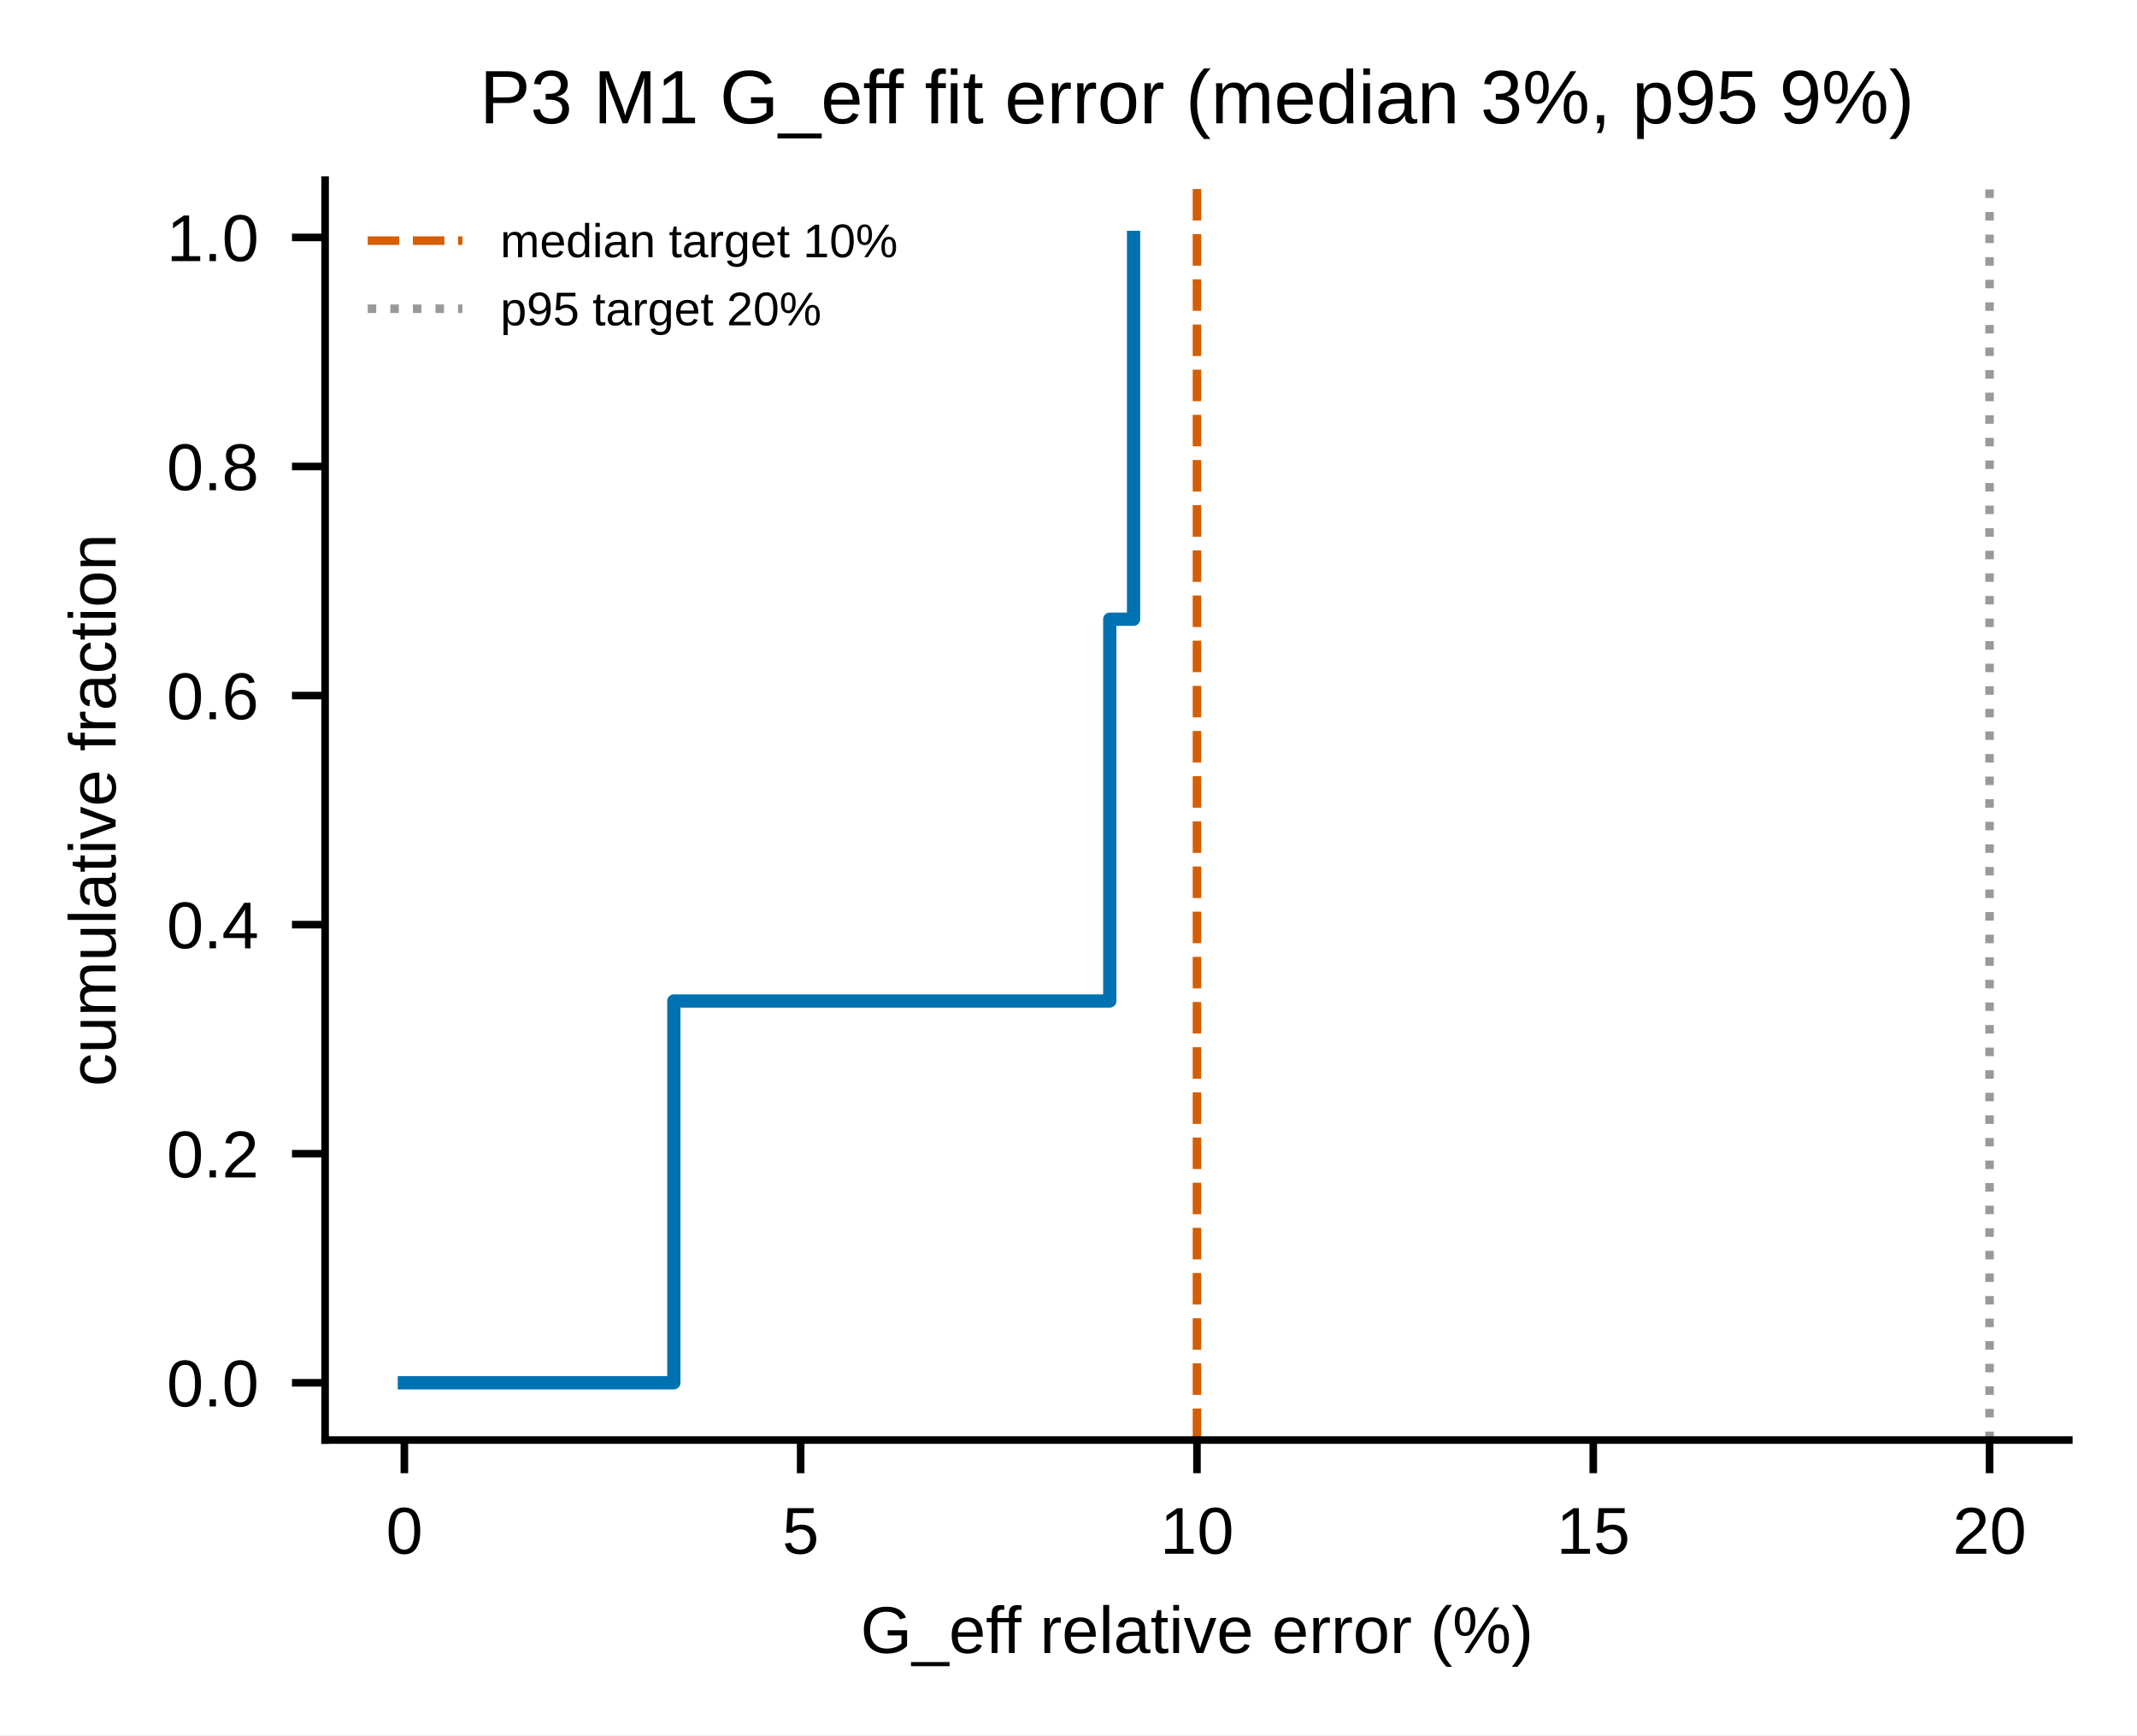
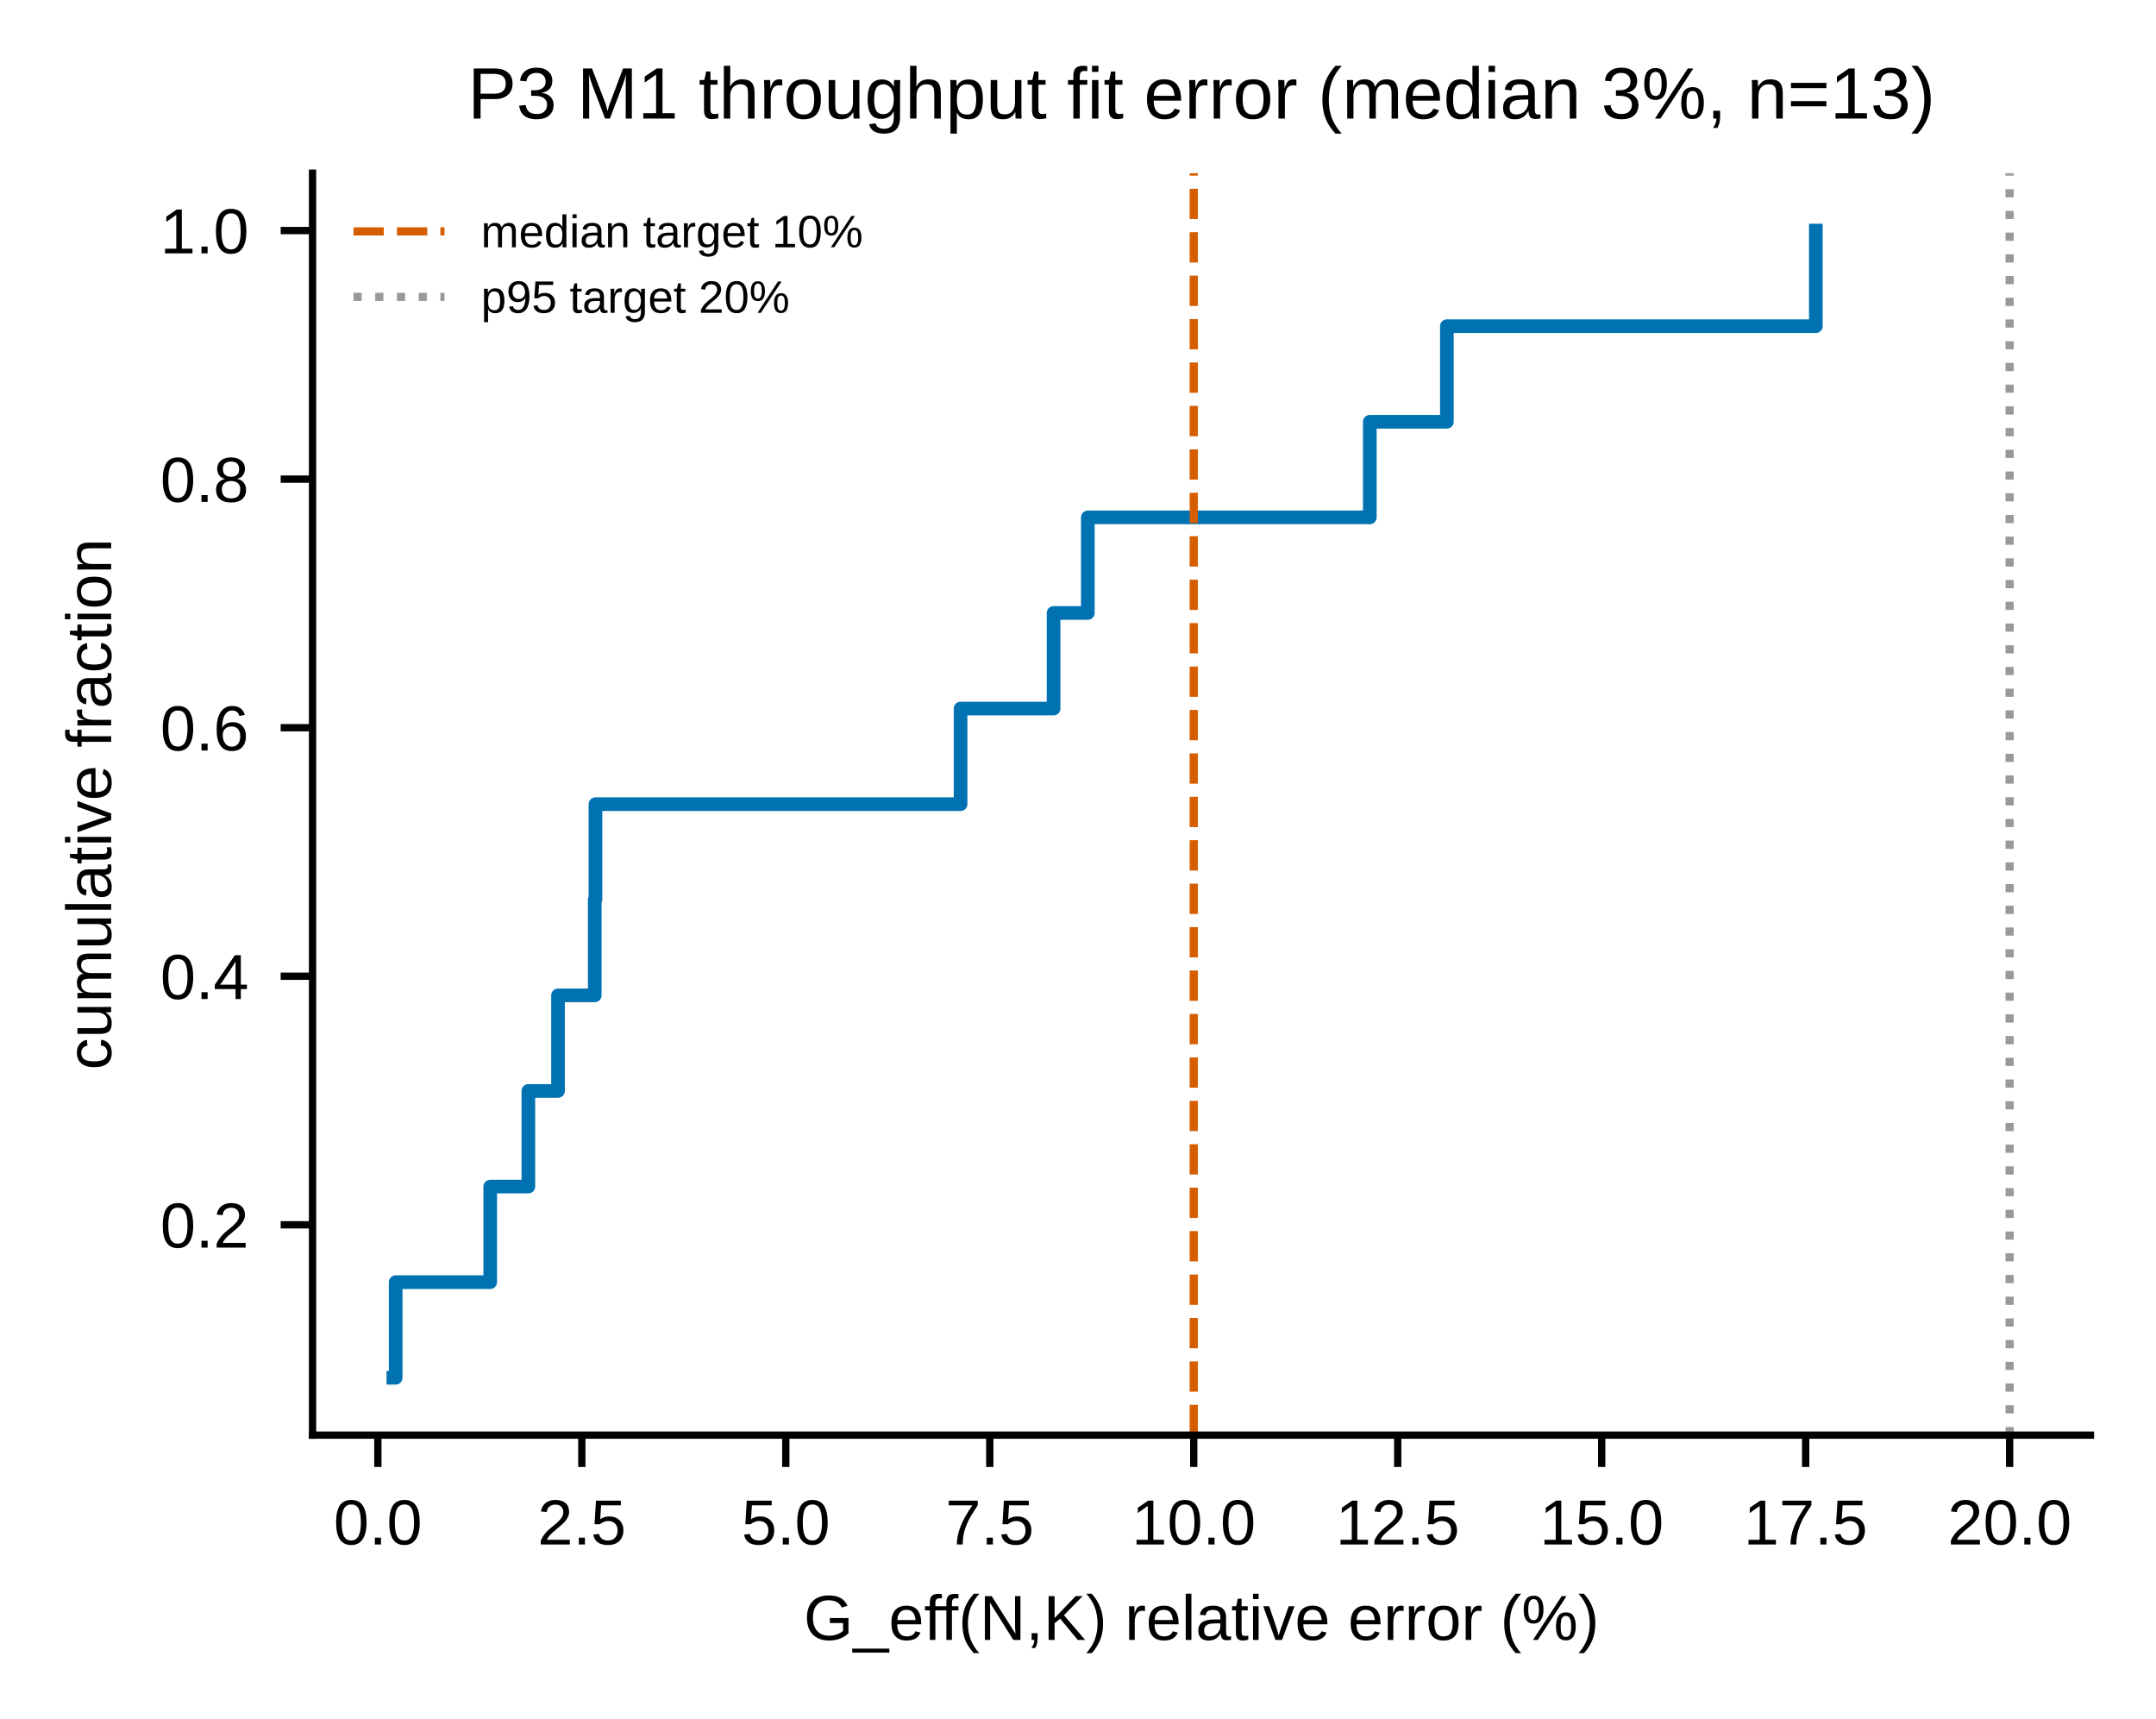
- <svg xmlns="http://www.w3.org/2000/svg" xmlns:xlink="http://www.w3.org/1999/xlink" width="225.672pt" height="183.251pt" viewBox="0 0 225.672 183.251" version="1.1">
+ <svg xmlns="http://www.w3.org/2000/svg" xmlns:xlink="http://www.w3.org/1999/xlink" width="236.832pt" height="188.795pt" viewBox="0 0 236.832 188.795" version="1.1">
  <defs>
    <style type="text/css">*{stroke-linejoin: round; stroke-linecap: butt}</style>
  </defs>
  <g id="figure_1">
    <g id="patch_1">
-       <path d="M 0 183.251  L 225.672 183.251  L 225.672 0  L 0 0  z " style="fill: #ffffff" />
+       <path d="M 0 188.795  L 236.832 188.795  L 236.832 0  L 0 0  z " style="fill: #ffffff" />
    </g>
    <g id="axes_1">
      <g id="patch_2">
-         <path d="M 34.332 152.08  L 218.472 152.08  L 218.472 19.024  L 34.332 19.024  z " style="fill: #ffffff" />
+         <path d="M 34.332 157.624  L 229.632 157.624  L 229.632 19.024  L 34.332 19.024  z " style="fill: #ffffff" />
      </g>
      <g id="matplotlib.axis_1">
        <g id="xtick_1">
          <g id="line2d_1">
            <defs>
-               <path id="mc0c8b9124b" d="M 0 0  L 0 3.5  " style="stroke: #000000; stroke-width: 0.8" />
+               <path id="m5c1400dd66" d="M 0 0  L 0 3.5  " style="stroke: #000000; stroke-width: 0.8" />
            </defs>
            <g>
-               <use xlink:href="#mc0c8b9124b" x="42.702" y="152.08" style="stroke: #000000; stroke-width: 0.8" />
+               <use xlink:href="#m5c1400dd66" x="41.507" y="157.624" style="stroke: #000000; stroke-width: 0.8" />
            </g>
          </g>
          <g id="text_1">
-             <text style="font-size: 7px; font-family: 'Arial', 'Helvetica', 'DejaVu Sans', sans-serif; text-anchor: middle" x="42.702" y="164.09" transform="rotate(-0 42.70172 164.0902)">0</text>
+             <text style="font-size: 7px; font-family: 'Arial', 'Helvetica', 'DejaVu Sans', sans-serif; text-anchor: middle" x="41.507" y="169.634" transform="rotate(-0 41.50683 169.6342)">0.0</text>
          </g>
        </g>
        <g id="xtick_2">
          <g id="line2d_2">
            <g>
-               <use xlink:href="#mc0c8b9124b" x="84.552" y="152.08" style="stroke: #000000; stroke-width: 0.8" />
+               <use xlink:href="#m5c1400dd66" x="63.913" y="157.624" style="stroke: #000000; stroke-width: 0.8" />
            </g>
          </g>
          <g id="text_2">
-             <text style="font-size: 7px; font-family: 'Arial', 'Helvetica', 'DejaVu Sans', sans-serif; text-anchor: middle" x="84.552" y="164.09" transform="rotate(-0 84.55172 164.0902)">5</text>
+             <text style="font-size: 7px; font-family: 'Arial', 'Helvetica', 'DejaVu Sans', sans-serif; text-anchor: middle" x="63.913" y="169.634" transform="rotate(-0 63.91278 169.6342)">2.5</text>
          </g>
        </g>
        <g id="xtick_3">
          <g id="line2d_3">
            <g>
-               <use xlink:href="#mc0c8b9124b" x="126.402" y="152.08" style="stroke: #000000; stroke-width: 0.8" />
+               <use xlink:href="#m5c1400dd66" x="86.319" y="157.624" style="stroke: #000000; stroke-width: 0.8" />
            </g>
          </g>
          <g id="text_3">
-             <text style="font-size: 7px; font-family: 'Arial', 'Helvetica', 'DejaVu Sans', sans-serif; text-anchor: middle" x="126.402" y="164.09" transform="rotate(-0 126.4017 164.0902)">10</text>
+             <text style="font-size: 7px; font-family: 'Arial', 'Helvetica', 'DejaVu Sans', sans-serif; text-anchor: middle" x="86.319" y="169.634" transform="rotate(-0 86.31873 169.6342)">5.0</text>
          </g>
        </g>
        <g id="xtick_4">
          <g id="line2d_4">
            <g>
-               <use xlink:href="#mc0c8b9124b" x="168.252" y="152.08" style="stroke: #000000; stroke-width: 0.8" />
+               <use xlink:href="#m5c1400dd66" x="108.725" y="157.624" style="stroke: #000000; stroke-width: 0.8" />
            </g>
          </g>
          <g id="text_4">
-             <text style="font-size: 7px; font-family: 'Arial', 'Helvetica', 'DejaVu Sans', sans-serif; text-anchor: middle" x="168.252" y="164.09" transform="rotate(-0 168.2517 164.0902)">15</text>
+             <text style="font-size: 7px; font-family: 'Arial', 'Helvetica', 'DejaVu Sans', sans-serif; text-anchor: middle" x="108.725" y="169.634" transform="rotate(-0 108.7247 169.6342)">7.5</text>
          </g>
        </g>
        <g id="xtick_5">
          <g id="line2d_5">
            <g>
-               <use xlink:href="#mc0c8b9124b" x="210.102" y="152.08" style="stroke: #000000; stroke-width: 0.8" />
+               <use xlink:href="#m5c1400dd66" x="131.131" y="157.624" style="stroke: #000000; stroke-width: 0.8" />
            </g>
          </g>
          <g id="text_5">
-             <text style="font-size: 7px; font-family: 'Arial', 'Helvetica', 'DejaVu Sans', sans-serif; text-anchor: middle" x="210.102" y="164.09" transform="rotate(-0 210.1017 164.0902)">20</text>
-           </g>
-         </g>
-         <g id="text_6">
-           <text style="font-size: 7px; font-family: 'Arial', 'Helvetica', 'DejaVu Sans', sans-serif; text-anchor: middle" x="126.402" y="174.577" transform="rotate(-0 126.4017 174.5772)">G_eff relative error (%)</text>
+             <text style="font-size: 7px; font-family: 'Arial', 'Helvetica', 'DejaVu Sans', sans-serif; text-anchor: middle" x="131.131" y="169.634" transform="rotate(-0 131.1306 169.6342)">10.0</text>
+           </g>
+         </g>
+         <g id="xtick_6">
+           <g id="line2d_6">
+             <g>
+               <use xlink:href="#m5c1400dd66" x="153.537" y="157.624" style="stroke: #000000; stroke-width: 0.8" />
+             </g>
+           </g>
+           <g id="text_6">
+             <text style="font-size: 7px; font-family: 'Arial', 'Helvetica', 'DejaVu Sans', sans-serif; text-anchor: middle" x="153.537" y="169.634" transform="rotate(-0 153.5366 169.6342)">12.5</text>
+           </g>
+         </g>
+         <g id="xtick_7">
+           <g id="line2d_7">
+             <g>
+               <use xlink:href="#m5c1400dd66" x="175.943" y="157.624" style="stroke: #000000; stroke-width: 0.8" />
+             </g>
+           </g>
+           <g id="text_7">
+             <text style="font-size: 7px; font-family: 'Arial', 'Helvetica', 'DejaVu Sans', sans-serif; text-anchor: middle" x="175.943" y="169.634" transform="rotate(-0 175.9425 169.6342)">15.0</text>
+           </g>
+         </g>
+         <g id="xtick_8">
+           <g id="line2d_8">
+             <g>
+               <use xlink:href="#m5c1400dd66" x="198.348" y="157.624" style="stroke: #000000; stroke-width: 0.8" />
+             </g>
+           </g>
+           <g id="text_8">
+             <text style="font-size: 7px; font-family: 'Arial', 'Helvetica', 'DejaVu Sans', sans-serif; text-anchor: middle" x="198.348" y="169.634" transform="rotate(-0 198.3485 169.6342)">17.5</text>
+           </g>
+         </g>
+         <g id="xtick_9">
+           <g id="line2d_9">
+             <g>
+               <use xlink:href="#m5c1400dd66" x="220.754" y="157.624" style="stroke: #000000; stroke-width: 0.8" />
+             </g>
+           </g>
+           <g id="text_9">
+             <text style="font-size: 7px; font-family: 'Arial', 'Helvetica', 'DejaVu Sans', sans-serif; text-anchor: middle" x="220.754" y="169.634" transform="rotate(-0 220.7544 169.6342)">20.0</text>
+           </g>
+         </g>
+         <g id="text_10">
+           <text style="font-size: 7px; font-family: 'Arial', 'Helvetica', 'DejaVu Sans', sans-serif; text-anchor: middle" x="131.982" y="180.121" transform="rotate(-0 131.9817 180.1213)">G_eff(N,K) relative error (%)</text>
        </g>
      </g>
      <g id="matplotlib.axis_2">
        <g id="ytick_1">
-           <g id="line2d_6">
+           <g id="line2d_10">
            <defs>
-               <path id="mee1f7fb6df" d="M 0 0  L -3.5 0  " style="stroke: #000000; stroke-width: 0.8" />
+               <path id="m77255d683b" d="M 0 0  L -3.5 0  " style="stroke: #000000; stroke-width: 0.8" />
            </defs>
            <g>
-               <use xlink:href="#mee1f7fb6df" x="34.332" y="146.032" style="stroke: #000000; stroke-width: 0.8" />
-             </g>
-           </g>
-           <g id="text_7">
-             <text style="font-size: 7px; font-family: 'Arial', 'Helvetica', 'DejaVu Sans', sans-serif; text-anchor: end" x="27.332" y="148.537" transform="rotate(-0 27.33172 148.537)">0.0</text>
+               <use xlink:href="#m77255d683b" x="34.332" y="134.524" style="stroke: #000000; stroke-width: 0.8" />
+             </g>
+           </g>
+           <g id="text_11">
+             <text style="font-size: 7px; font-family: 'Arial', 'Helvetica', 'DejaVu Sans', sans-serif; text-anchor: end" x="27.332" y="137.029" transform="rotate(-0 27.33172 137.029)">0.2</text>
          </g>
        </g>
        <g id="ytick_2">
-           <g id="line2d_7">
-             <g>
-               <use xlink:href="#mee1f7fb6df" x="34.332" y="121.84" style="stroke: #000000; stroke-width: 0.8" />
-             </g>
-           </g>
-           <g id="text_8">
-             <text style="font-size: 7px; font-family: 'Arial', 'Helvetica', 'DejaVu Sans', sans-serif; text-anchor: end" x="27.332" y="124.345" transform="rotate(-0 27.33172 124.345)">0.2</text>
+           <g id="line2d_11">
+             <g>
+               <use xlink:href="#m77255d683b" x="34.332" y="107.224" style="stroke: #000000; stroke-width: 0.8" />
+             </g>
+           </g>
+           <g id="text_12">
+             <text style="font-size: 7px; font-family: 'Arial', 'Helvetica', 'DejaVu Sans', sans-serif; text-anchor: end" x="27.332" y="109.729" transform="rotate(-0 27.33172 109.729)">0.4</text>
          </g>
        </g>
        <g id="ytick_3">
-           <g id="line2d_8">
-             <g>
-               <use xlink:href="#mee1f7fb6df" x="34.332" y="97.648" style="stroke: #000000; stroke-width: 0.8" />
-             </g>
-           </g>
-           <g id="text_9">
-             <text style="font-size: 7px; font-family: 'Arial', 'Helvetica', 'DejaVu Sans', sans-serif; text-anchor: end" x="27.332" y="100.153" transform="rotate(-0 27.33172 100.153)">0.4</text>
+           <g id="line2d_12">
+             <g>
+               <use xlink:href="#m77255d683b" x="34.332" y="79.924" style="stroke: #000000; stroke-width: 0.8" />
+             </g>
+           </g>
+           <g id="text_13">
+             <text style="font-size: 7px; font-family: 'Arial', 'Helvetica', 'DejaVu Sans', sans-serif; text-anchor: end" x="27.332" y="82.429" transform="rotate(-0 27.33172 82.42898)">0.6</text>
          </g>
        </g>
        <g id="ytick_4">
-           <g id="line2d_9">
-             <g>
-               <use xlink:href="#mee1f7fb6df" x="34.332" y="73.456" style="stroke: #000000; stroke-width: 0.8" />
-             </g>
-           </g>
-           <g id="text_10">
-             <text style="font-size: 7px; font-family: 'Arial', 'Helvetica', 'DejaVu Sans', sans-serif; text-anchor: end" x="27.332" y="75.961" transform="rotate(-0 27.33172 75.96098)">0.6</text>
+           <g id="line2d_13">
+             <g>
+               <use xlink:href="#m77255d683b" x="34.332" y="52.624" style="stroke: #000000; stroke-width: 0.8" />
+             </g>
+           </g>
+           <g id="text_14">
+             <text style="font-size: 7px; font-family: 'Arial', 'Helvetica', 'DejaVu Sans', sans-serif; text-anchor: end" x="27.332" y="55.129" transform="rotate(-0 27.33172 55.12898)">0.8</text>
          </g>
        </g>
        <g id="ytick_5">
-           <g id="line2d_10">
-             <g>
-               <use xlink:href="#mee1f7fb6df" x="34.332" y="49.264" style="stroke: #000000; stroke-width: 0.8" />
-             </g>
-           </g>
-           <g id="text_11">
-             <text style="font-size: 7px; font-family: 'Arial', 'Helvetica', 'DejaVu Sans', sans-serif; text-anchor: end" x="27.332" y="51.769" transform="rotate(-0 27.33172 51.76898)">0.8</text>
-           </g>
-         </g>
-         <g id="ytick_6">
-           <g id="line2d_11">
-             <g>
-               <use xlink:href="#mee1f7fb6df" x="34.332" y="25.072" style="stroke: #000000; stroke-width: 0.8" />
-             </g>
-           </g>
-           <g id="text_12">
-             <text style="font-size: 7px; font-family: 'Arial', 'Helvetica', 'DejaVu Sans', sans-serif; text-anchor: end" x="27.332" y="27.577" transform="rotate(-0 27.33172 27.57698)">1.0</text>
-           </g>
-         </g>
-         <g id="text_13">
-           <text style="font-size: 7px; font-family: 'Arial', 'Helvetica', 'DejaVu Sans', sans-serif; text-anchor: middle" x="12.21" y="85.552" transform="rotate(-90 12.21047 85.55175)">cumulative fraction</text>
-         </g>
-       </g>
-       <g id="line2d_12">
-         <path d="M 42.702 146.032  L 71.16 146.032  L 71.16 105.712  L 117.195 105.712  L 117.195 65.392  L 119.706 65.392  L 119.706 25.072  " clip-path="url(#p83772530eb)" style="fill: none; stroke: #0072b2; stroke-width: 1.4; stroke-linecap: square" />
-       </g>
-       <g id="line2d_13">
-         <path d="M 126.402 152.08  L 126.402 19.024  " clip-path="url(#p83772530eb)" style="fill: none; stroke-dasharray: 3.33,1.44; stroke-dashoffset: 0; stroke: #d55e00; stroke-width: 0.9" />
-       </g>
-       <g id="line2d_14">
-         <path d="M 210.102 152.08  L 210.102 19.024  " clip-path="url(#p83772530eb)" style="fill: none; stroke-dasharray: 0.9,1.485; stroke-dashoffset: 0; stroke: #999999; stroke-width: 0.9" />
+           <g id="line2d_14">
+             <g>
+               <use xlink:href="#m77255d683b" x="34.332" y="25.324" style="stroke: #000000; stroke-width: 0.8" />
+             </g>
+           </g>
+           <g id="text_15">
+             <text style="font-size: 7px; font-family: 'Arial', 'Helvetica', 'DejaVu Sans', sans-serif; text-anchor: end" x="27.332" y="27.829" transform="rotate(-0 27.33172 27.82898)">1.0</text>
+           </g>
+         </g>
+         <g id="text_16">
+           <text style="font-size: 7px; font-family: 'Arial', 'Helvetica', 'DejaVu Sans', sans-serif; text-anchor: middle" x="12.21" y="88.324" transform="rotate(-90 12.21047 88.32375)">cumulative fraction</text>
+         </g>
+       </g>
+       <g id="line2d_15">
+         <path d="M 43.209 151.324  L 43.464 151.324  L 43.464 140.824  L 53.849 140.824  L 53.849 130.324  L 58.038 130.324  L 58.038 119.824  L 61.297 119.824  L 61.297 109.324  L 65.331 109.324  L 65.331 98.824  L 65.411 98.824  L 65.411 88.324  L 105.518 88.324  L 105.518 77.824  L 115.732 77.824  L 115.732 67.324  L 119.495 67.324  L 119.495 56.824  L 150.47 56.824  L 150.47 46.324  L 158.936 46.324  L 158.936 35.824  L 199.466 35.824  L 199.466 25.324  " clip-path="url(#p3f3957a83a)" style="fill: none; stroke: #0072b2; stroke-width: 1.5; stroke-linecap: square" />
+       </g>
+       <g id="line2d_16">
+         <path d="M 131.131 157.624  L 131.131 19.024  " clip-path="url(#p3f3957a83a)" style="fill: none; stroke-dasharray: 3.33,1.44; stroke-dashoffset: 0; stroke: #d55e00; stroke-width: 0.9" />
+       </g>
+       <g id="line2d_17">
+         <path d="M 220.754 157.624  L 220.754 19.024  " clip-path="url(#p3f3957a83a)" style="fill: none; stroke-dasharray: 0.9,1.485; stroke-dashoffset: 0; stroke: #999999; stroke-width: 0.9" />
      </g>
      <g id="patch_3">
-         <path d="M 34.332 152.08  L 34.332 19.024  " style="fill: none; stroke: #000000; stroke-width: 0.8; stroke-linejoin: miter; stroke-linecap: square" />
+         <path d="M 34.332 157.624  L 34.332 19.024  " style="fill: none; stroke: #000000; stroke-width: 0.8; stroke-linejoin: miter; stroke-linecap: square" />
      </g>
      <g id="patch_4">
-         <path d="M 34.332 152.08  L 218.472 152.08  " style="fill: none; stroke: #000000; stroke-width: 0.8; stroke-linejoin: miter; stroke-linecap: square" />
-       </g>
-       <g id="text_14">
-         <text style="font-size: 8px; font-family: 'Arial', 'Helvetica', 'DejaVu Sans', sans-serif; text-anchor: middle" x="126.402" y="13.024" transform="rotate(-0 126.4017 13.02375)">P3  M1 G_eff fit error (median 3%, p95 9%)</text>
+         <path d="M 34.332 157.624  L 229.632 157.624  " style="fill: none; stroke: #000000; stroke-width: 0.8; stroke-linejoin: miter; stroke-linecap: square" />
+       </g>
+       <g id="text_17">
+         <text style="font-size: 8px; font-family: 'Arial', 'Helvetica', 'DejaVu Sans', sans-serif; text-anchor: middle" x="131.982" y="13.024" transform="rotate(-0 131.9817 13.02375)">P3  M1 throughput fit error (median 3%, n=13)</text>
      </g>
      <g id="legend_1">
-         <g id="line2d_15">
+         <g id="line2d_18">
          <path d="M 38.832 25.414  L 43.832 25.414  L 48.832 25.414  " style="fill: none; stroke-dasharray: 3.33,1.44; stroke-dashoffset: 0; stroke: #d55e00; stroke-width: 0.9" />
        </g>
-         <g id="text_15">
+         <g id="text_18">
          <text style="font-size: 5px; font-family: 'Arial', 'Helvetica', 'DejaVu Sans', sans-serif; text-anchor: start" x="52.832" y="27.164" transform="rotate(-0 52.83172 27.16359)">median target 10%</text>
        </g>
-         <g id="line2d_16">
+         <g id="line2d_19">
          <path d="M 38.832 32.606  L 43.832 32.606  L 48.832 32.606  " style="fill: none; stroke-dasharray: 0.9,1.485; stroke-dashoffset: 0; stroke: #999999; stroke-width: 0.9" />
        </g>
-         <g id="text_16">
+         <g id="text_19">
          <text style="font-size: 5px; font-family: 'Arial', 'Helvetica', 'DejaVu Sans', sans-serif; text-anchor: start" x="52.832" y="34.356" transform="rotate(-0 52.83172 34.35578)">p95 target 20%</text>
        </g>
      </g>
    </g>
  </g>
  <defs>
-     <clipPath id="p83772530eb">
-       <rect x="34.332" y="19.024" width="184.14" height="133.056" />
+     <clipPath id="p3f3957a83a">
+       <rect x="34.332" y="19.024" width="195.3" height="138.6" />
    </clipPath>
  </defs>
</svg>
